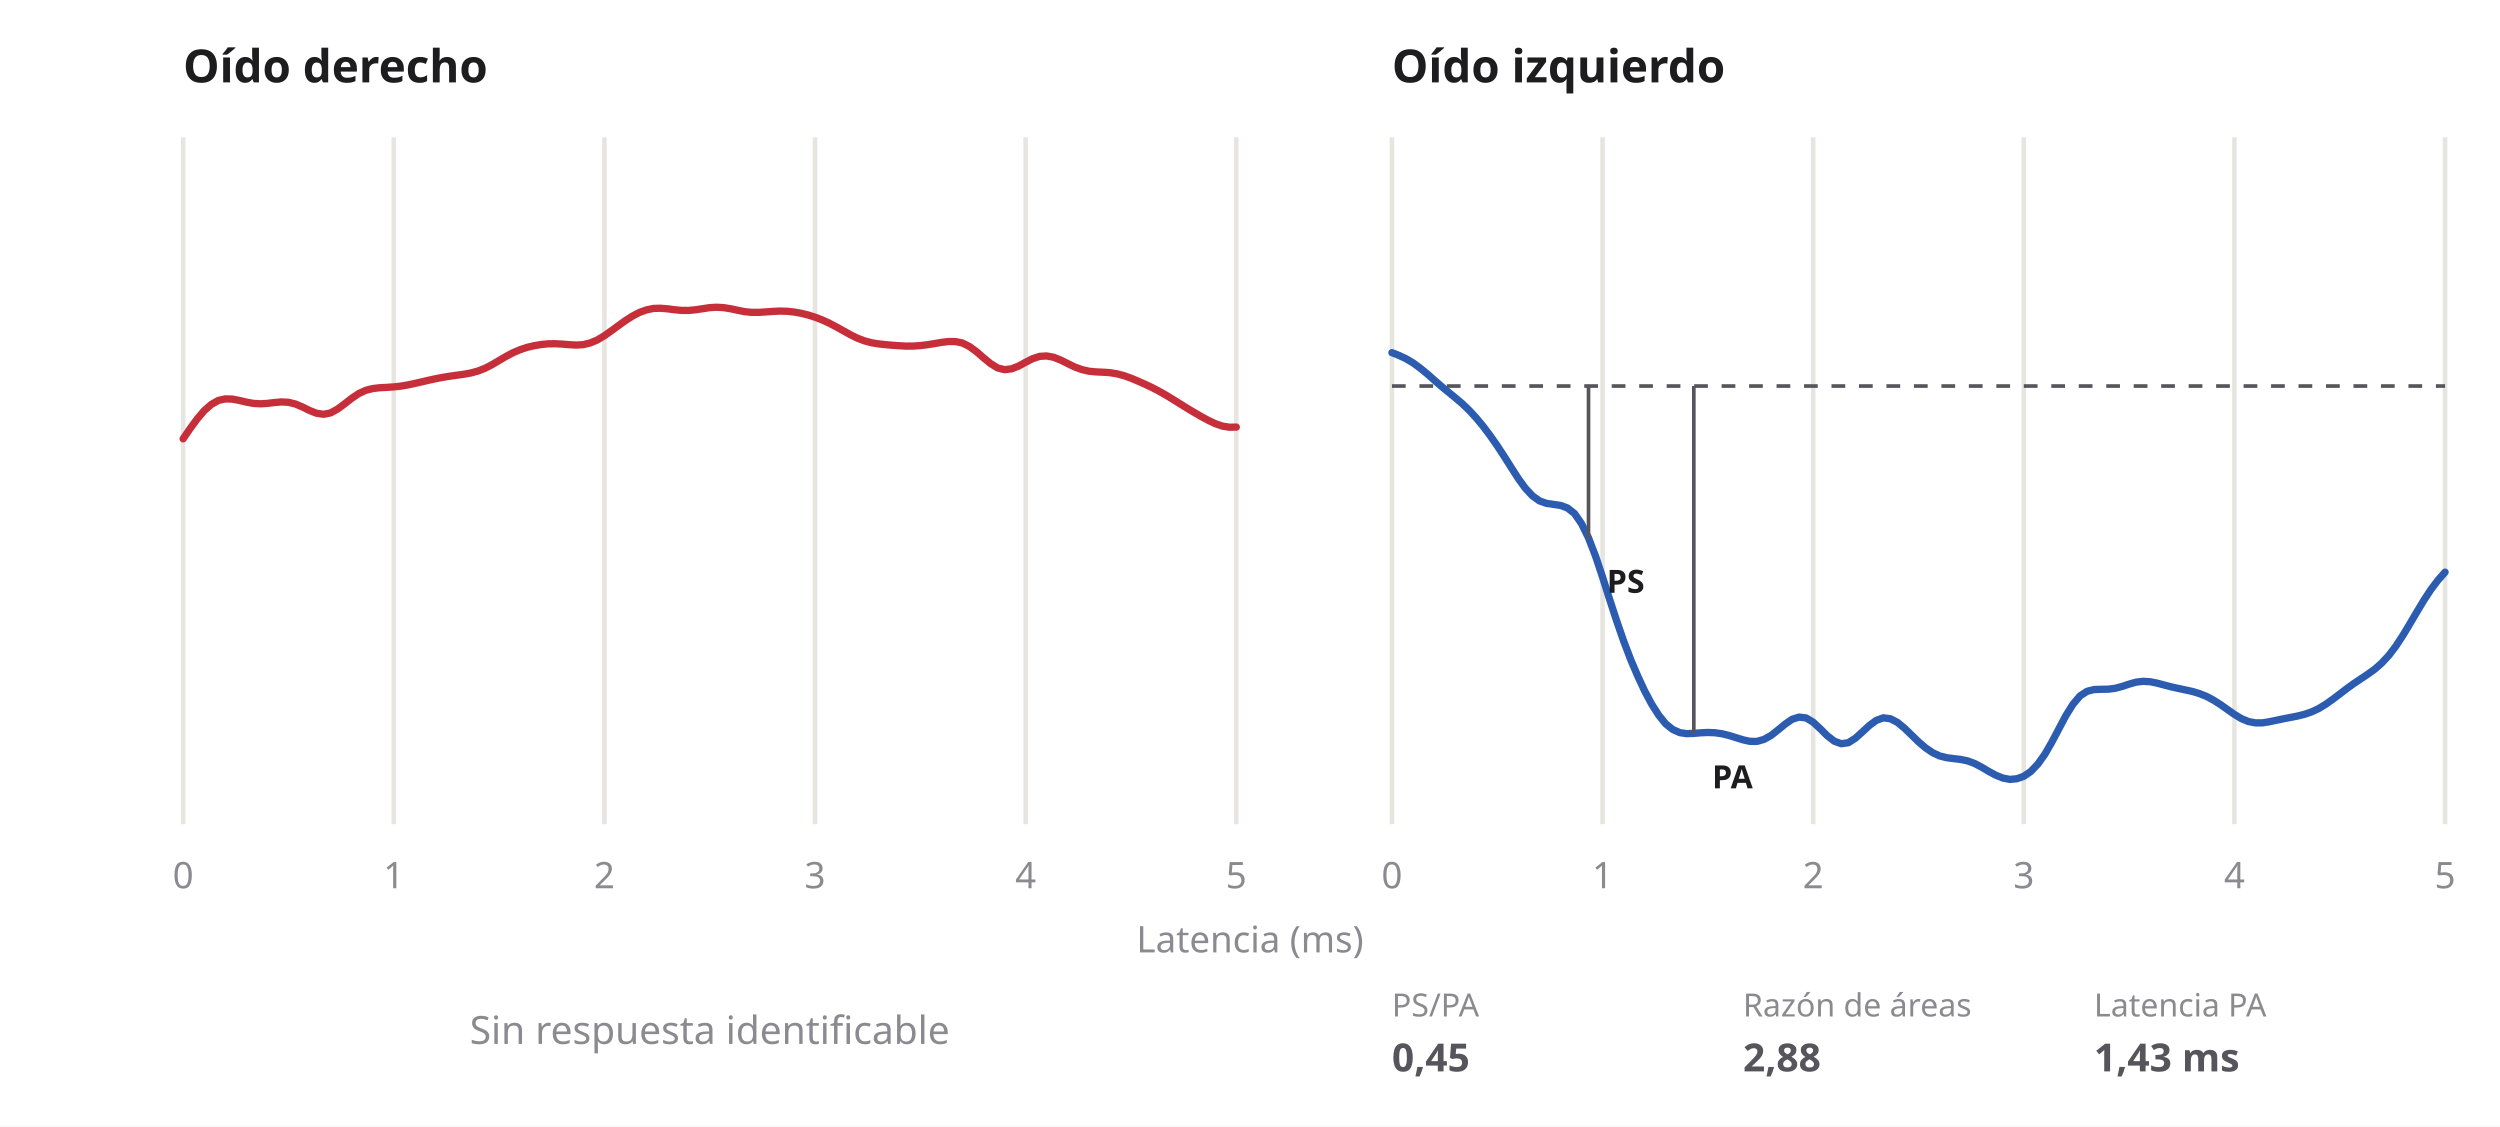
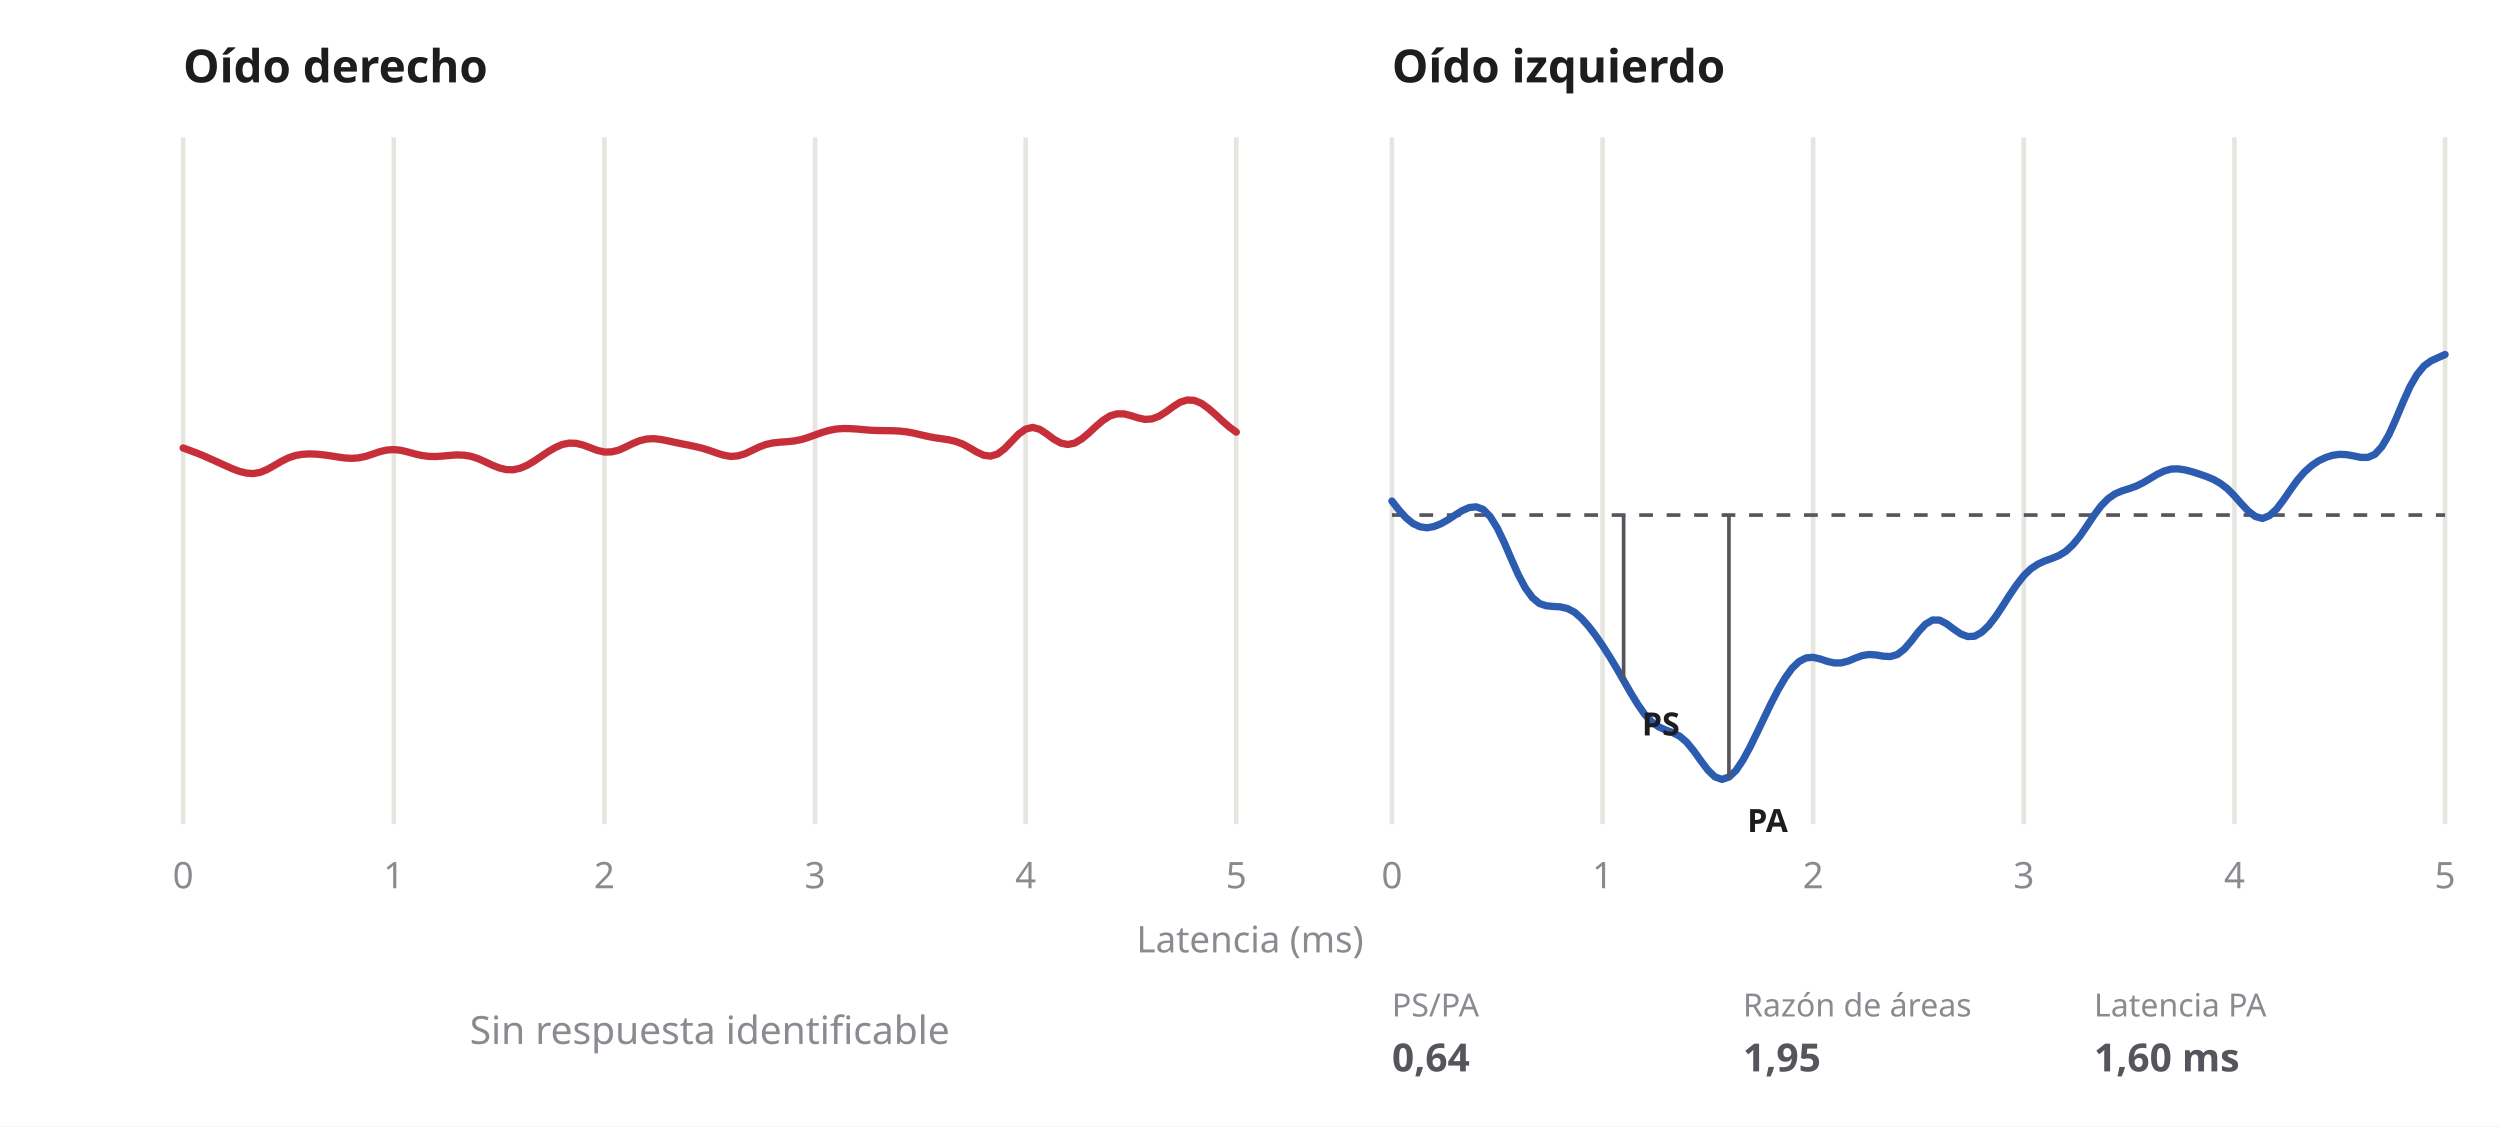
<svg xmlns="http://www.w3.org/2000/svg" viewBox="0 0 546 246" width="546" height="246" font-family="'Plus Jakarta Sans', sans-serif">
  <rect width="100%" height="100%" fill="#ffffff" />
  <line x1="40" y1="30" x2="40" y2="180" stroke="#e7e5e0" stroke-width="1" />
  <text x="40" y="194" font-size="8" fill="#8a8a90" text-anchor="middle" font-weight="400">0</text>
  <line x1="86" y1="30" x2="86" y2="180" stroke="#e7e5e0" stroke-width="1" />
  <text x="86" y="194" font-size="8" fill="#8a8a90" text-anchor="middle" font-weight="400">1</text>
  <line x1="132" y1="30" x2="132" y2="180" stroke="#e7e5e0" stroke-width="1" />
  <text x="132" y="194" font-size="8" fill="#8a8a90" text-anchor="middle" font-weight="400">2</text>
  <line x1="178" y1="30" x2="178" y2="180" stroke="#e7e5e0" stroke-width="1" />
  <text x="178" y="194" font-size="8" fill="#8a8a90" text-anchor="middle" font-weight="400">3</text>
  <line x1="224" y1="30" x2="224" y2="180" stroke="#e7e5e0" stroke-width="1" />
  <text x="224" y="194" font-size="8" fill="#8a8a90" text-anchor="middle" font-weight="400">4</text>
  <line x1="270" y1="30" x2="270" y2="180" stroke="#e7e5e0" stroke-width="1" />
  <text x="270" y="194" font-size="8" fill="#8a8a90" text-anchor="middle" font-weight="400">5</text>
  <text x="40" y="18" font-size="10" fill="#1d1d1f" text-anchor="start" font-weight="600">Oído derecho</text>
-   <path d="M40,95.83 L41.53,93.59 L43.07,91.49 L44.6,89.69 L46.13,88.34 L47.67,87.46 L49.2,87.12 L50.73,87.16 L52.27,87.46 L53.8,87.82 L55.33,88.1 L56.87,88.19 L58.4,88.1 L59.93,87.91 L61.47,87.78 L63,87.86 L64.53,88.24 L66.07,88.89 L67.6,89.65 L69.13,90.25 L70.67,90.48 L72.2,90.18 L73.73,89.34 L75.27,88.2 L76.8,87 L78.33,85.97 L79.87,85.25 L81.4,84.86 L82.93,84.68 L84.47,84.6 L86,84.5 L87.53,84.33 L89.07,84.07 L90.6,83.74 L92.13,83.39 L93.67,83.03 L95.2,82.7 L96.73,82.41 L98.27,82.16 L99.8,81.94 L101.33,81.73 L102.87,81.45 L104.4,81.03 L105.93,80.43 L107.47,79.64 L109,78.73 L110.53,77.83 L112.07,77.02 L113.6,76.37 L115.13,75.86 L116.67,75.5 L118.2,75.24 L119.73,75.09 L121.27,75.07 L122.8,75.15 L124.33,75.28 L125.87,75.36 L127.4,75.27 L128.93,74.89 L130.47,74.24 L132,73.32 L133.53,72.24 L135.07,71.11 L136.6,70.01 L138.13,69.03 L139.67,68.23 L141.2,67.68 L142.73,67.36 L144.27,67.32 L145.8,67.45 L147.33,67.65 L148.87,67.79 L150.4,67.8 L151.93,67.65 L153.47,67.42 L155,67.19 L156.53,67.1 L158.07,67.19 L159.6,67.44 L161.13,67.77 L162.67,68.07 L164.2,68.22 L165.73,68.22 L167.27,68.12 L168.8,68.01 L170.33,67.94 L171.87,67.98 L173.4,68.14 L174.93,68.41 L176.47,68.79 L178,69.27 L179.53,69.86 L181.07,70.56 L182.6,71.36 L184.13,72.21 L185.67,73.07 L187.2,73.83 L188.73,74.42 L190.27,74.84 L191.8,75.1 L193.33,75.26 L194.87,75.4 L196.4,75.51 L197.93,75.59 L199.47,75.58 L201,75.47 L202.53,75.29 L204.07,75.04 L205.6,74.78 L207.13,74.59 L208.67,74.6 L210.2,74.91 L211.73,75.68 L213.27,76.81 L214.8,78.14 L216.33,79.4 L217.87,80.35 L219.4,80.74 L220.93,80.55 L222.47,79.95 L224,79.11 L225.53,78.33 L227.07,77.83 L228.6,77.74 L230.13,78.03 L231.67,78.65 L233.2,79.41 L234.73,80.15 L236.27,80.71 L237.8,81.07 L239.33,81.22 L240.87,81.29 L242.4,81.39 L243.93,81.64 L245.47,82.04 L247,82.59 L248.53,83.23 L250.07,83.91 L251.6,84.64 L253.13,85.43 L254.67,86.31 L256.2,87.24 L257.73,88.2 L259.27,89.15 L260.8,90.07 L262.33,90.96 L263.87,91.79 L265.4,92.52 L266.93,93.05 L268.47,93.3 L270,93.28" fill="none" stroke="#c62f3a" stroke-width="1.6" stroke-opacity="1.0" stroke-linejoin="round" stroke-linecap="round" />
+   <path d="M40,97.84 L41.53,98.4 L43.07,98.98 L44.6,99.61 L46.13,100.29 L47.67,100.98 L49.2,101.68 L50.73,102.36 L52.27,102.94 L53.8,103.32 L55.33,103.43 L56.87,103.15 L58.4,102.51 L59.93,101.65 L61.47,100.75 L63,99.99 L64.53,99.48 L66.07,99.22 L67.6,99.13 L69.13,99.19 L70.67,99.34 L72.2,99.55 L73.73,99.8 L75.27,100.02 L76.8,100.1 L78.33,99.99 L79.87,99.67 L81.4,99.17 L82.93,98.65 L84.47,98.29 L86,98.19 L87.53,98.34 L89.07,98.71 L90.6,99.13 L92.13,99.48 L93.67,99.67 L95.2,99.71 L96.73,99.6 L98.27,99.46 L99.8,99.35 L101.33,99.41 L102.87,99.66 L104.4,100.16 L105.93,100.84 L107.47,101.57 L109,102.18 L110.53,102.56 L112.07,102.6 L113.6,102.26 L115.13,101.61 L116.67,100.7 L118.2,99.67 L119.73,98.64 L121.27,97.74 L122.8,97.07 L124.33,96.77 L125.87,96.83 L127.4,97.21 L128.93,97.79 L130.47,98.37 L132,98.72 L133.53,98.7 L135.07,98.33 L136.6,97.65 L138.13,96.9 L139.67,96.26 L141.2,95.89 L142.73,95.8 L144.27,95.97 L145.8,96.27 L147.33,96.6 L148.87,96.92 L150.4,97.22 L151.93,97.54 L153.47,97.92 L155,98.4 L156.53,98.94 L158.07,99.42 L159.6,99.68 L161.13,99.57 L162.67,99.12 L164.2,98.4 L165.73,97.66 L167.27,97.07 L168.8,96.74 L170.33,96.57 L171.87,96.47 L173.4,96.31 L174.93,96.02 L176.47,95.55 L178,95 L179.53,94.45 L181.07,94 L182.6,93.7 L184.13,93.59 L185.67,93.61 L187.2,93.71 L188.73,93.85 L190.27,93.97 L191.8,94.03 L193.33,94.05 L194.87,94.07 L196.4,94.14 L197.93,94.3 L199.47,94.58 L201,94.93 L202.53,95.29 L204.07,95.59 L205.6,95.81 L207.13,96.04 L208.67,96.39 L210.2,96.96 L211.73,97.78 L213.27,98.69 L214.8,99.42 L216.33,99.62 L217.87,99.16 L219.4,97.99 L220.93,96.4 L222.47,94.8 L224,93.72 L225.53,93.34 L227.07,93.76 L228.6,94.76 L230.13,95.91 L231.67,96.76 L233.2,97.08 L234.73,96.77 L236.27,95.85 L237.8,94.57 L239.33,93.14 L240.87,91.83 L242.4,90.84 L243.93,90.39 L245.47,90.39 L247,90.77 L248.53,91.26 L250.07,91.6 L251.6,91.49 L253.13,90.91 L254.67,89.94 L256.2,88.82 L257.73,87.85 L259.27,87.36 L260.8,87.44 L262.33,88.06 L263.87,89.15 L265.4,90.48 L266.93,91.9 L268.47,93.24 L270,94.37" fill="none" stroke="#c62f3a" stroke-width="1.6" stroke-opacity="1.0" stroke-linejoin="round" stroke-linecap="round" />
  <text x="155" y="228" font-size="8.5" fill="#8a8a90" text-anchor="middle" font-weight="400">Sin respuesta identificable</text>
  <line x1="304" y1="30" x2="304" y2="180" stroke="#e7e5e0" stroke-width="1" />
  <text x="304" y="194" font-size="8" fill="#8a8a90" text-anchor="middle" font-weight="400">0</text>
  <line x1="350" y1="30" x2="350" y2="180" stroke="#e7e5e0" stroke-width="1" />
  <text x="350" y="194" font-size="8" fill="#8a8a90" text-anchor="middle" font-weight="400">1</text>
  <line x1="396" y1="30" x2="396" y2="180" stroke="#e7e5e0" stroke-width="1" />
  <text x="396" y="194" font-size="8" fill="#8a8a90" text-anchor="middle" font-weight="400">2</text>
  <line x1="442" y1="30" x2="442" y2="180" stroke="#e7e5e0" stroke-width="1" />
  <text x="442" y="194" font-size="8" fill="#8a8a90" text-anchor="middle" font-weight="400">3</text>
  <line x1="488" y1="30" x2="488" y2="180" stroke="#e7e5e0" stroke-width="1" />
  <text x="488" y="194" font-size="8" fill="#8a8a90" text-anchor="middle" font-weight="400">4</text>
  <line x1="534" y1="30" x2="534" y2="180" stroke="#e7e5e0" stroke-width="1" />
  <text x="534" y="194" font-size="8" fill="#8a8a90" text-anchor="middle" font-weight="400">5</text>
  <text x="304" y="18" font-size="10" fill="#1d1d1f" text-anchor="start" font-weight="600">Oído izquierdo</text>
-   <line x1="304" y1="84.31" x2="534" y2="84.31" stroke="#55555b" stroke-width="0.8" stroke-dasharray="3 3" />
-   <path d="M304,77.02 L305.53,77.62 L307.07,78.34 L308.6,79.25 L310.13,80.37 L311.67,81.63 L313.2,82.98 L314.73,84.31 L316.27,85.59 L317.8,86.84 L319.33,88.14 L320.87,89.61 L322.4,91.27 L323.93,93.12 L325.47,95.17 L327,97.36 L328.53,99.7 L330.07,102.13 L331.6,104.52 L333.13,106.62 L334.67,108.28 L336.2,109.38 L337.73,109.93 L339.27,110.16 L340.8,110.38 L342.33,110.94 L343.87,112.15 L345.4,114.36 L346.93,117.47 L348.47,121.47 L350,126.05 L351.53,130.87 L353.07,135.58 L354.6,140 L356.13,144.02 L357.67,147.63 L359.2,150.92 L360.73,153.79 L362.27,156.21 L363.8,158.1 L365.33,159.32 L366.87,160.01 L368.4,160.23 L369.93,160.17 L371.47,160.04 L373,159.97 L374.53,160.03 L376.07,160.25 L377.6,160.62 L379.13,161.1 L380.67,161.58 L382.2,161.91 L383.73,161.92 L385.27,161.48 L386.8,160.62 L388.33,159.42 L389.87,158.15 L391.4,157.09 L392.93,156.61 L394.47,156.8 L396,157.73 L397.53,159.15 L399.07,160.68 L400.6,161.87 L402.13,162.43 L403.67,162.21 L405.2,161.24 L406.73,159.87 L408.27,158.44 L409.8,157.32 L411.33,156.77 L412.87,156.98 L414.4,157.77 L415.93,159.03 L417.47,160.52 L419,162.01 L420.53,163.32 L422.07,164.37 L423.6,165.09 L425.13,165.48 L426.67,165.68 L428.2,165.86 L429.73,166.18 L431.27,166.75 L432.8,167.56 L434.33,168.47 L435.87,169.3 L437.4,169.92 L438.93,170.22 L440.47,170.08 L442,169.54 L443.53,168.49 L445.07,166.87 L446.6,164.73 L448.13,162.07 L449.67,159.15 L451.2,156.27 L452.73,153.82 L454.27,152 L455.8,150.99 L457.33,150.6 L458.87,150.54 L460.4,150.52 L461.93,150.33 L463.47,149.92 L465,149.41 L466.53,148.98 L468.07,148.8 L469.6,148.89 L471.13,149.2 L472.67,149.61 L474.2,150.01 L475.73,150.35 L477.27,150.67 L478.8,151.01 L480.33,151.47 L481.87,152.08 L483.4,152.89 L484.93,153.87 L486.47,154.95 L488,156.03 L489.53,156.95 L491.07,157.59 L492.6,157.87 L494.13,157.87 L495.67,157.62 L497.2,157.3 L498.73,156.98 L500.27,156.68 L501.8,156.38 L503.33,156 L504.87,155.47 L506.4,154.75 L507.93,153.82 L509.47,152.73 L511,151.57 L512.53,150.4 L514.07,149.29 L515.6,148.26 L517.13,147.24 L518.67,146.13 L520.2,144.78 L521.73,143.13 L523.27,141.1 L524.8,138.76 L526.33,136.21 L527.87,133.6 L529.4,131.06 L530.93,128.73 L532.47,126.69 L534,124.96" fill="none" stroke="#2c5cb0" stroke-width="1.6" stroke-opacity="1.0" stroke-linejoin="round" stroke-linecap="round" />
-   <line x1="346.93" y1="84.31" x2="346.93" y2="117.47" stroke="#55555b" stroke-width="0.8" />
-   <text x="350.93" y="129.47" font-size="7" fill="#1d1d1f" text-anchor="start" font-weight="600">PS</text>
-   <line x1="369.93" y1="84.31" x2="369.93" y2="160.17" stroke="#55555b" stroke-width="0.8" />
-   <text x="373.93" y="172.17" font-size="7" fill="#1d1d1f" text-anchor="start" font-weight="600">PA</text>
+   <line x1="304" y1="112.49" x2="534" y2="112.49" stroke="#55555b" stroke-width="0.8" stroke-dasharray="3 3" />
+   <path d="M304,109.43 L305.53,111.38 L307.07,113.09 L308.6,114.34 L310.13,115.05 L311.67,115.27 L313.2,114.99 L314.73,114.37 L316.27,113.5 L317.8,112.49 L319.33,111.53 L320.87,110.85 L322.4,110.69 L323.93,111.25 L325.47,112.85 L327,115.32 L328.53,118.52 L330.07,122.08 L331.6,125.54 L333.13,128.41 L334.67,130.52 L336.2,131.8 L337.73,132.31 L339.27,132.45 L340.8,132.54 L342.33,132.9 L343.87,133.7 L345.4,135.04 L346.93,136.75 L348.47,138.77 L350,141 L351.53,143.39 L353.07,145.95 L354.6,148.62 L356.13,151.29 L357.67,153.81 L359.2,156.01 L360.73,157.65 L362.27,158.75 L363.8,159.44 L365.33,160.01 L366.87,160.8 L368.4,162.13 L369.93,164 L371.47,166.16 L373,168.18 L374.53,169.66 L376.07,170.22 L377.6,169.71 L379.13,168.28 L380.67,165.99 L382.2,163.17 L383.73,160.04 L385.27,156.81 L386.8,153.63 L388.33,150.67 L389.87,148.06 L391.4,145.92 L392.93,144.47 L394.47,143.68 L396,143.56 L397.53,143.92 L399.07,144.44 L400.6,144.79 L402.13,144.78 L403.67,144.37 L405.2,143.73 L406.73,143.17 L408.27,142.94 L409.8,143.05 L411.33,143.32 L412.87,143.39 L414.4,142.94 L415.93,141.74 L417.47,139.95 L419,137.95 L420.53,136.32 L422.07,135.41 L423.6,135.43 L425.13,136.23 L426.67,137.38 L428.2,138.43 L429.73,139.02 L431.27,138.95 L432.8,138.09 L434.33,136.63 L435.87,134.64 L437.4,132.33 L438.93,129.92 L440.47,127.67 L442,125.72 L443.53,124.23 L445.07,123.21 L446.6,122.5 L448.13,121.96 L449.67,121.33 L451.2,120.39 L452.73,118.96 L454.27,117.08 L455.8,114.85 L457.33,112.55 L458.87,110.48 L460.4,108.92 L461.93,107.85 L463.47,107.2 L465,106.72 L466.53,106.18 L468.07,105.42 L469.6,104.51 L471.13,103.59 L472.67,102.86 L474.2,102.44 L475.73,102.4 L477.27,102.64 L478.8,103.04 L480.33,103.53 L481.87,104.06 L483.4,104.7 L484.93,105.57 L486.47,106.74 L488,108.3 L489.53,110.04 L491.07,111.67 L492.6,112.81 L494.13,113.23 L495.67,112.61 L497.2,111.18 L498.73,109.17 L500.27,106.93 L501.8,104.81 L503.33,103.05 L504.87,101.68 L506.4,100.64 L507.93,99.92 L509.47,99.43 L511,99.22 L512.53,99.3 L514.07,99.58 L515.6,99.89 L517.13,99.9 L518.67,99.23 L520.2,97.56 L521.73,94.95 L523.27,91.54 L524.8,87.88 L526.33,84.47 L527.87,81.8 L529.4,79.93 L530.93,78.82 L532.47,78.11 L534,77.43" fill="none" stroke="#2c5cb0" stroke-width="1.6" stroke-opacity="1.0" stroke-linejoin="round" stroke-linecap="round" />
+   <line x1="354.6" y1="112.49" x2="354.6" y2="148.62" stroke="#55555b" stroke-width="0.8" />
+   <text x="358.6" y="160.62" font-size="7" fill="#1d1d1f" text-anchor="start" font-weight="600">PS</text>
+   <line x1="377.6" y1="112.49" x2="377.6" y2="169.71" stroke="#55555b" stroke-width="0.8" />
+   <text x="381.6" y="181.71" font-size="7" fill="#1d1d1f" text-anchor="start" font-weight="600">PA</text>
  <text x="304" y="222" font-size="7" fill="#8a8a90" text-anchor="start" font-weight="400">PS/PA</text>
-   <text x="304" y="234" font-size="8.5" fill="#55555b" text-anchor="start" font-weight="600">0,45</text>
+   <text x="304" y="234" font-size="8.5" fill="#55555b" text-anchor="start" font-weight="600">0,64</text>
  <text x="380.67" y="222" font-size="7" fill="#8a8a90" text-anchor="start" font-weight="400">Razón de áreas</text>
-   <text x="380.67" y="234" font-size="8.5" fill="#55555b" text-anchor="start" font-weight="600">2,88</text>
+   <text x="380.67" y="234" font-size="8.5" fill="#55555b" text-anchor="start" font-weight="600">1,95</text>
  <text x="457.33" y="222" font-size="7" fill="#8a8a90" text-anchor="start" font-weight="400">Latencia PA</text>
-   <text x="457.33" y="234" font-size="8.5" fill="#55555b" text-anchor="start" font-weight="600">1,43 ms</text>
+   <text x="457.33" y="234" font-size="8.5" fill="#55555b" text-anchor="start" font-weight="600">1,60 ms</text>
  <text x="273" y="208" font-size="8" fill="#8a8a90" text-anchor="middle" font-weight="400">Latencia (ms)</text>
</svg>
